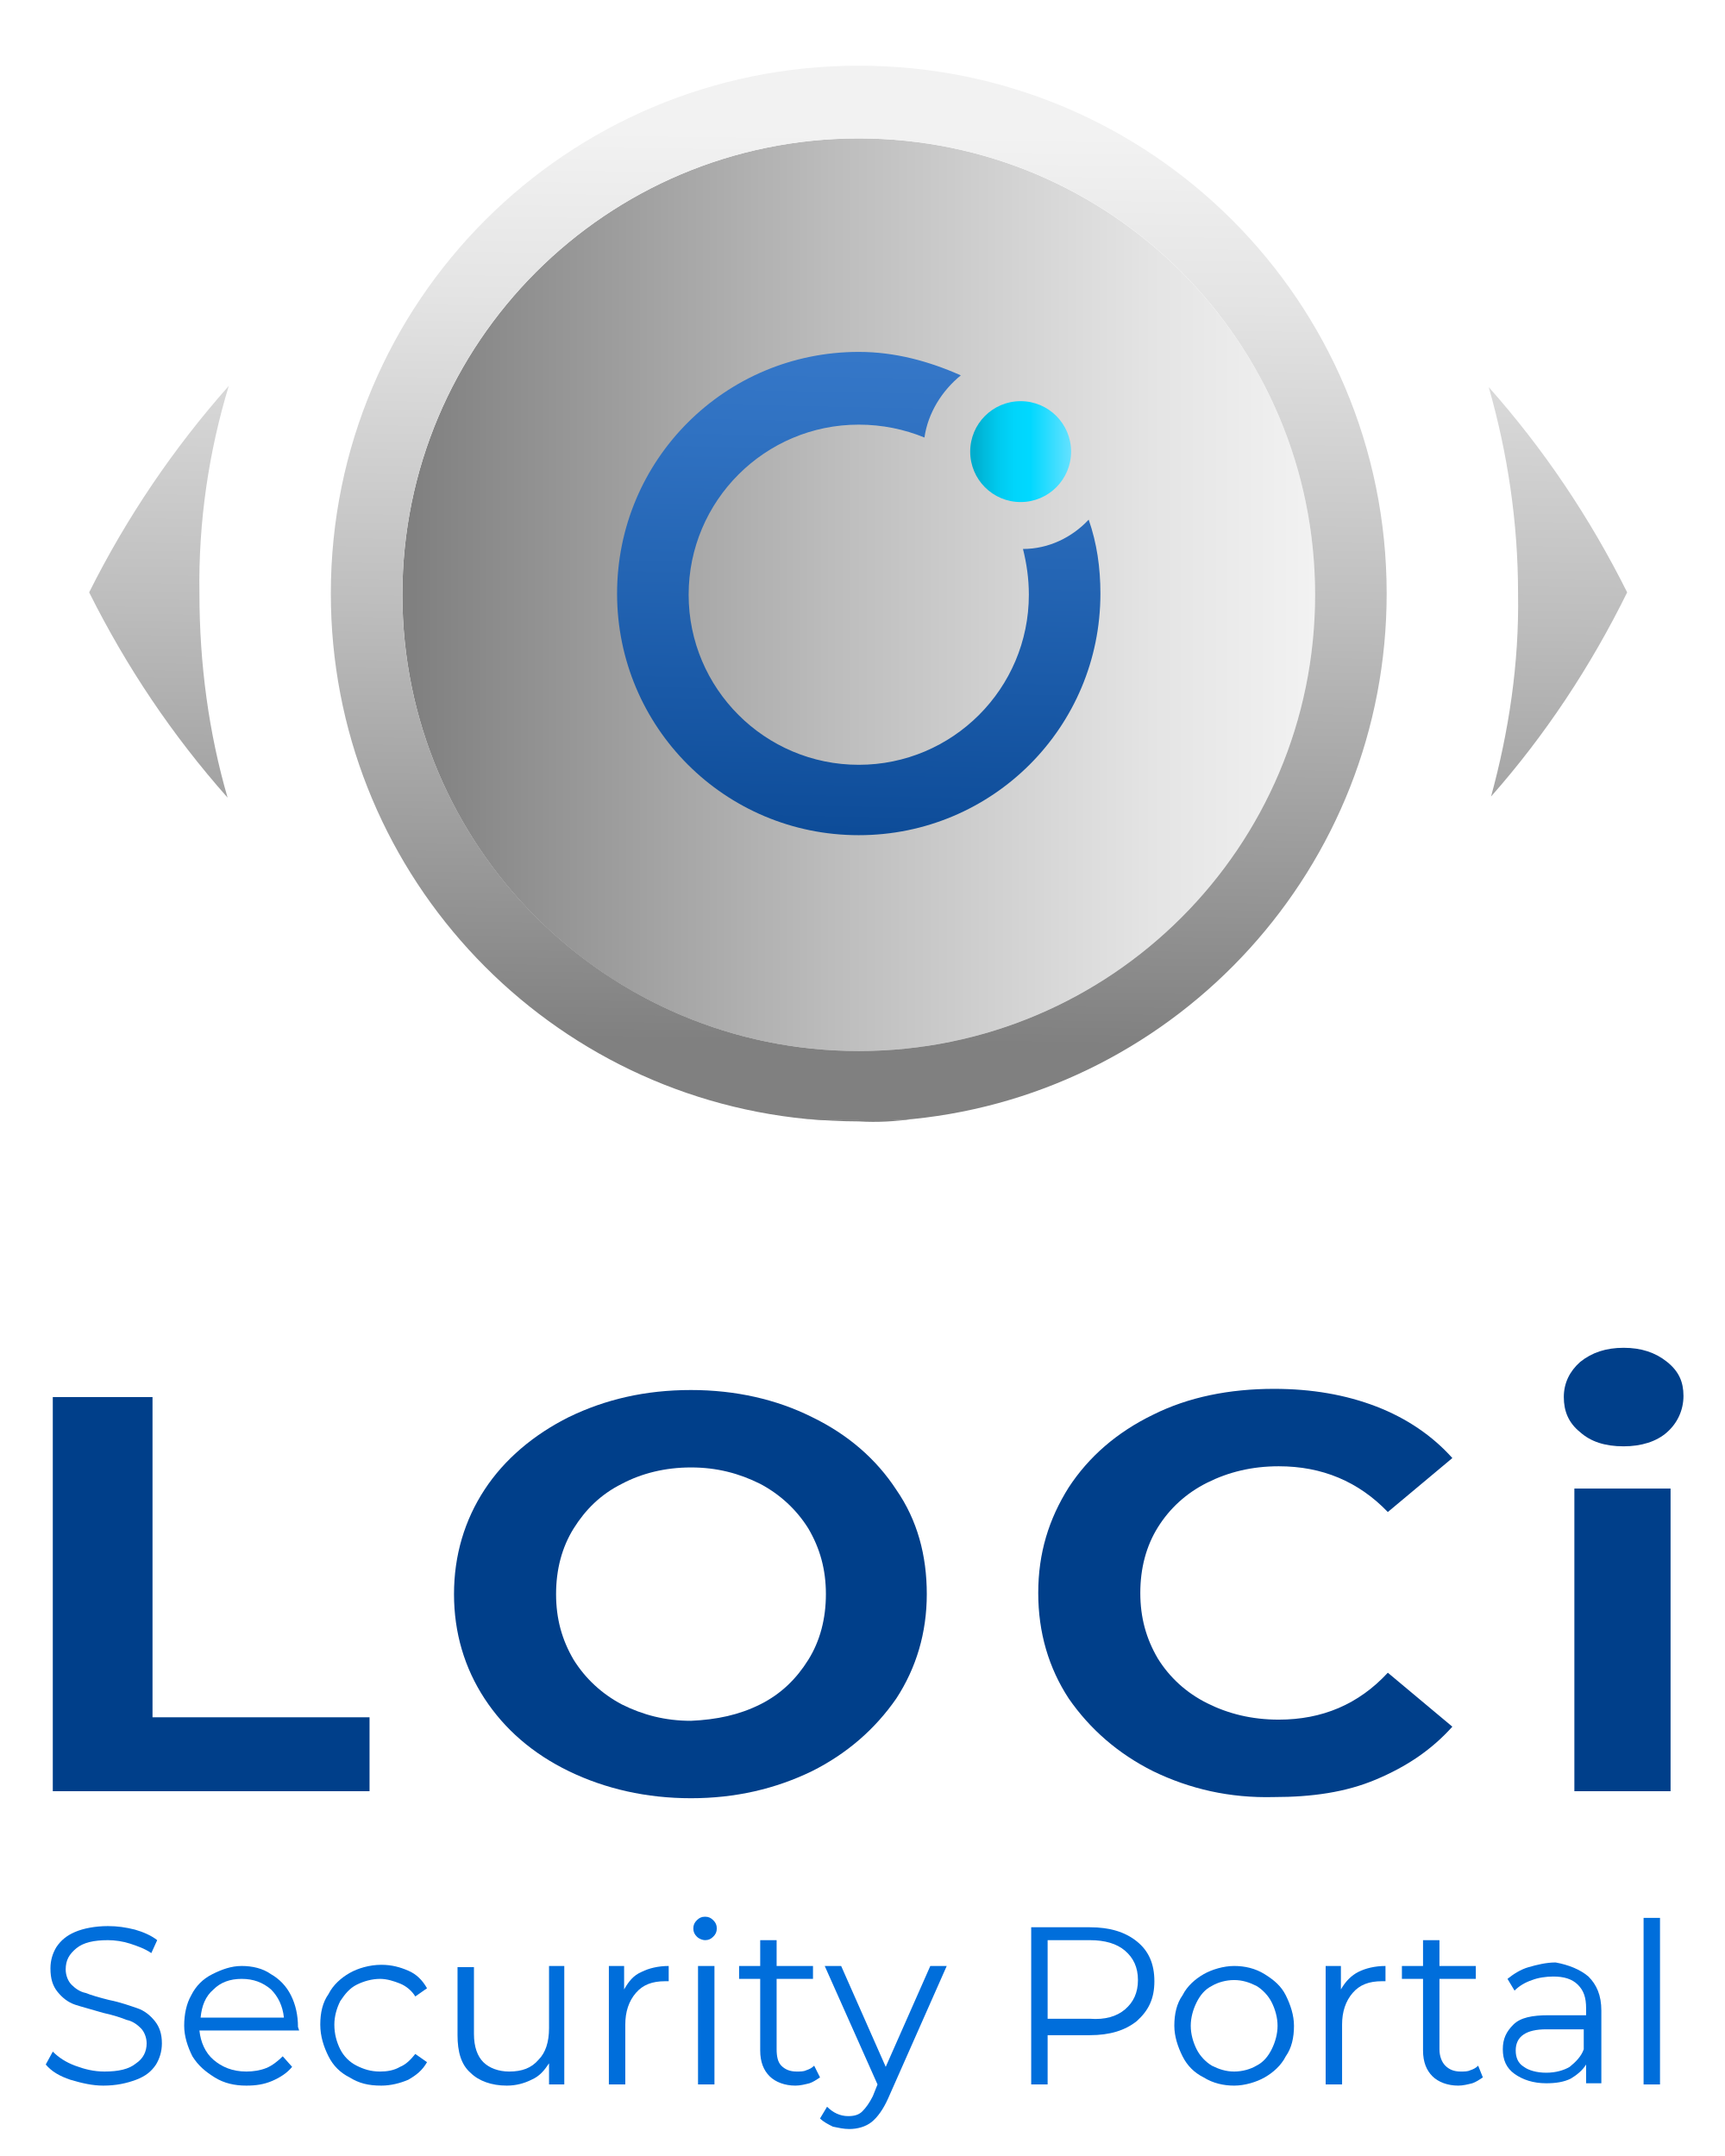
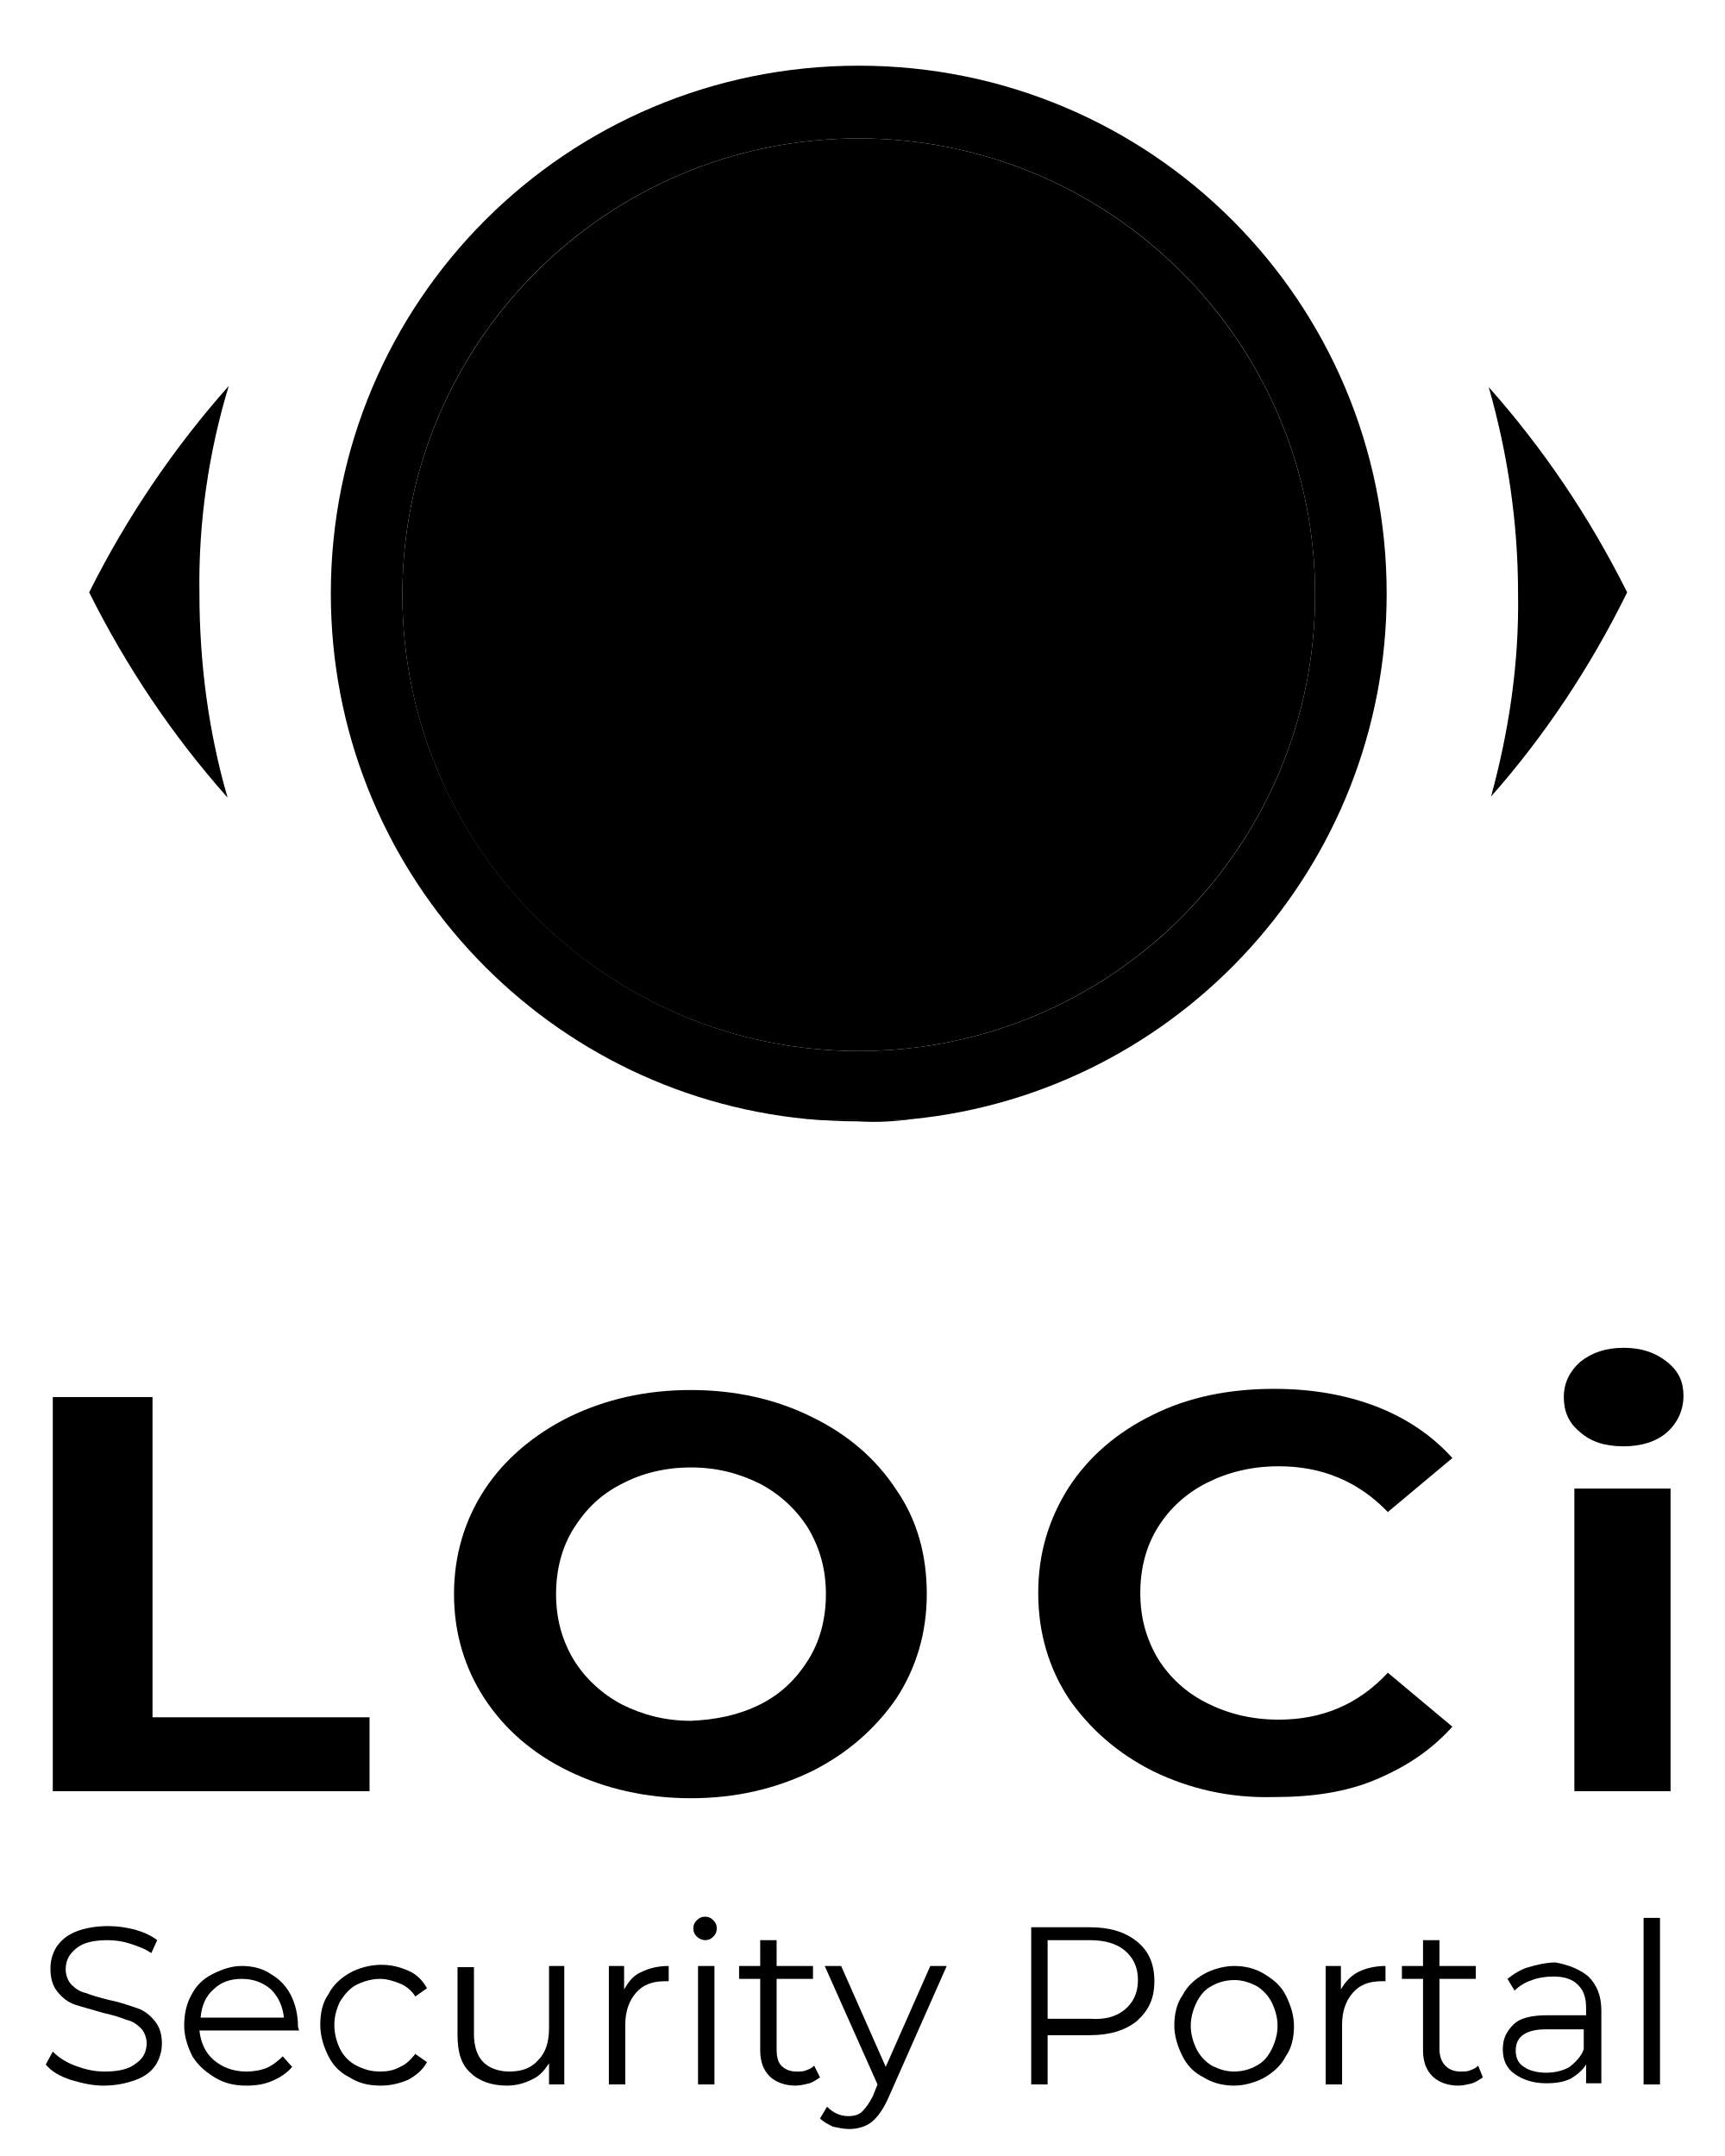
<svg xmlns="http://www.w3.org/2000/svg" version="1.1" x="0px" y="0px" viewBox="0 0 147 183.8" style="enable-background:new 0 0 147 183.8;" xml:space="preserve">
  <style type="text/css">
		.st1 {
			fill: url(#SVGID_1_);
		}

		.st2 {
			fill: url(#SVGID_2_);
		}

		.st3 {
			fill: url(#SVGID_3_);
		}

		.st4 {
			fill: url(#SVGID_4_);
		}

		.st7 {
			fill: url(#SVGID_7_);
		}

		.st9 {
			fill: url(#SVGID_9_);
		}

		.st10 {
			fill: url(#SVGID_10_);
		}

		.st53 {
			fill: #003F8A;
		}

		.st54 {
			fill: #006EDB;
		}
	</style>
  <g id="logo_x5F_onLight">
    <g>
      <linearGradient id="SVGID_1_" gradientUnits="userSpaceOnUse" x1="73.018" y1="85.629" x2="70.882" y2="8.039">
        <stop offset="9.497459e-03" style="stop-color:#808080" />
        <stop offset="1.153069e-02" style="stop-color:#808080" />
        <stop offset="0.478" style="stop-color:#BDBDBD" />
        <stop offset="0.821" style="stop-color:#E4E4E4" />
        <stop offset="1" style="stop-color:#F2F2F2" />
      </linearGradient>
-       <path class="st1" d="M77.8,95.4c-1.5,0.1-3.1,0.1-4.7,0.1c-1.5,0-2.9-0.1-4.4-0.1c1.5,0.1,2.9,0.2,4.5,0.2    C74.8,95.7,76.3,95.6,77.8,95.4z" />
+       <path className="st1" d="M77.8,95.4c-1.5,0.1-3.1,0.1-4.7,0.1c-1.5,0-2.9-0.1-4.4-0.1c1.5,0.1,2.9,0.2,4.5,0.2    C74.8,95.7,76.3,95.6,77.8,95.4z" />
      <linearGradient id="SVGID_2_" gradientUnits="userSpaceOnUse" x1="34.306" y1="50.662" x2="112.102" y2="50.662">
        <stop offset="9.497459e-03" style="stop-color:#808080" />
        <stop offset="1.153069e-02" style="stop-color:#808080" />
        <stop offset="0.478" style="stop-color:#BDBDBD" />
        <stop offset="0.821" style="stop-color:#E4E4E4" />
        <stop offset="1" style="stop-color:#F2F2F2" />
      </linearGradient>
-       <circle class="st2" cx="73.2" cy="50.7" r="38.9" />
+       <circle className="st2" cx="73.2" cy="50.7" r="38.9" />
      <linearGradient id="SVGID_3_" gradientUnits="userSpaceOnUse" x1="13.094" y1="88.944" x2="14.086" y2="10.523">
        <stop offset="9.497459e-03" style="stop-color:#808080" />
        <stop offset="1.153069e-02" style="stop-color:#808080" />
        <stop offset="0.478" style="stop-color:#BDBDBD" />
        <stop offset="0.821" style="stop-color:#E4E4E4" />
        <stop offset="1" style="stop-color:#F2F2F2" />
      </linearGradient>
-       <path class="st3" d="M19.5,32.9c-4.7,5.3-8.7,11.2-11.9,17.6c3.2,6.4,7.1,12.2,11.8,17.5c-1.6-5.5-2.4-11.4-2.4-17.4    C16.9,44.5,17.8,38.5,19.5,32.9z" />
+       <path className="st3" d="M19.5,32.9c-4.7,5.3-8.7,11.2-11.9,17.6c3.2,6.4,7.1,12.2,11.8,17.5c-1.6-5.5-2.4-11.4-2.4-17.4    C16.9,44.5,17.8,38.5,19.5,32.9z" />
      <linearGradient id="SVGID_4_" gradientUnits="userSpaceOnUse" x1="132.242" y1="90.629" x2="133.234" y2="12.209">
        <stop offset="9.497459e-03" style="stop-color:#808080" />
        <stop offset="1.153069e-02" style="stop-color:#808080" />
        <stop offset="0.478" style="stop-color:#BDBDBD" />
        <stop offset="0.821" style="stop-color:#E4E4E4" />
        <stop offset="1" style="stop-color:#F2F2F2" />
      </linearGradient>
-       <path class="st4" d="M127.1,67.9c4.6-5.2,8.5-11.1,11.6-17.4c-3.2-6.4-7.1-12.2-11.8-17.5c1.6,5.6,2.5,11.5,2.5,17.6    C129.5,56.6,128.6,62.4,127.1,67.9z" />
+       <path className="st4" d="M127.1,67.9c4.6-5.2,8.5-11.1,11.6-17.4c-3.2-6.4-7.1-12.2-11.8-17.5c1.6,5.6,2.5,11.5,2.5,17.6    C129.5,56.6,128.6,62.4,127.1,67.9z" />
      <linearGradient id="SVGID_7_" gradientUnits="userSpaceOnUse" x1="72.709" y1="89.787" x2="73.702" y2="11.367">
        <stop offset="9.497459e-03" style="stop-color:#808080" />
        <stop offset="1.153069e-02" style="stop-color:#808080" />
        <stop offset="0.478" style="stop-color:#BDBDBD" />
        <stop offset="0.821" style="stop-color:#E4E4E4" />
        <stop offset="1" style="stop-color:#F2F2F2" />
      </linearGradient>
-       <path class="st7" d="M77.8,95.4c22.7-2.3,40.4-21.5,40.4-44.8c0-24.9-20.1-45-45-45c-24.9,0-45,20.1-45,45    C28.2,74,46,93.2,68.8,95.4c1.5,0.1,2.9,0.1,4.4,0.1C74.7,95.6,76.3,95.5,77.8,95.4z M34.3,50.7c0-21.5,17.4-38.9,38.9-38.9    c21.5,0,38.9,17.4,38.9,38.9c0,21.5-17.4,38.9-38.9,38.9C51.7,89.6,34.3,72.1,34.3,50.7z" />
+       <path className="st7" d="M77.8,95.4c22.7-2.3,40.4-21.5,40.4-44.8c0-24.9-20.1-45-45-45c-24.9,0-45,20.1-45,45    C28.2,74,46,93.2,68.8,95.4c1.5,0.1,2.9,0.1,4.4,0.1C74.7,95.6,76.3,95.5,77.8,95.4z M34.3,50.7c0-21.5,17.4-38.9,38.9-38.9    c21.5,0,38.9,17.4,38.9,38.9c0,21.5-17.4,38.9-38.9,38.9C51.7,89.6,34.3,72.1,34.3,50.7z" />
    </g>
    <g>
      <linearGradient id="SVGID_9_" gradientUnits="userSpaceOnUse" x1="72.558" y1="82.461" x2="73.799" y2="21.412">
        <stop offset="9.497460e-03" style="stop-color:#003F8A" />
        <stop offset="0.217" style="stop-color:#0F4E9B" />
        <stop offset="0.73" style="stop-color:#2F71C1" />
        <stop offset="1" style="stop-color:#3C7ED0" />
      </linearGradient>
-       <path class="st9" d="M87.2,46.8c0.3,1.2,0.5,2.5,0.5,3.9c0,8-6.5,14.5-14.5,14.5s-14.5-6.5-14.5-14.5s6.5-14.5,14.5-14.5    c2,0,3.9,0.4,5.6,1.1c0.3-2.1,1.5-4,3.1-5.3c-2.7-1.2-5.6-2-8.7-2c-11.4,0-20.6,9.2-20.6,20.6s9.2,20.6,20.6,20.6    c11.4,0,20.6-9.2,20.6-20.6c0-2.2-0.3-4.3-1-6.3C91.4,45.8,89.4,46.8,87.2,46.8z" />
+       <path className="st9" d="M87.2,46.8c0.3,1.2,0.5,2.5,0.5,3.9c0,8-6.5,14.5-14.5,14.5s-14.5-6.5-14.5-14.5s6.5-14.5,14.5-14.5    c2,0,3.9,0.4,5.6,1.1c0.3-2.1,1.5-4,3.1-5.3c-2.7-1.2-5.6-2-8.7-2c-11.4,0-20.6,9.2-20.6,20.6s9.2,20.6,20.6,20.6    c11.4,0,20.6-9.2,20.6-20.6c0-2.2-0.3-4.3-1-6.3C91.4,45.8,89.4,46.8,87.2,46.8z" />
      <linearGradient id="SVGID_10_" gradientUnits="userSpaceOnUse" x1="82.738" y1="38.547" x2="91.252" y2="38.547">
        <stop offset="4.664910e-02" style="stop-color:#00AECE" />
        <stop offset="0.124" style="stop-color:#00B9DB" />
        <stop offset="0.281" style="stop-color:#00CAEF" />
        <stop offset="0.438" style="stop-color:#00D5FB" />
        <stop offset="0.596" style="stop-color:#00D8FF" />
        <stop offset="0.996" style="stop-color:#62E1FF" />
      </linearGradient>
-       <circle class="st10" cx="87" cy="38.5" r="4.3" />
+       <circle className="st10" cx="87" cy="38.5" r="4.3" />
    </g>
    <g>
-       <path class="st53" d="M4.5,119.1H13v27.3h18.5v6.3H4.5V119.1z" />
-       <path class="st53" d="M48.5,151c-3.1-1.5-5.5-3.6-7.2-6.2c-1.7-2.6-2.6-5.6-2.6-8.9s0.9-6.3,2.6-8.9c1.7-2.6,4.2-4.7,7.2-6.2    c3.1-1.5,6.5-2.3,10.4-2.3c3.8,0,7.3,0.8,10.3,2.3c3.1,1.5,5.5,3.6,7.2,6.2c1.8,2.6,2.6,5.6,2.6,8.9s-0.9,6.3-2.6,8.9    c-1.8,2.6-4.2,4.7-7.2,6.2c-3.1,1.5-6.5,2.3-10.3,2.3C55.1,153.3,51.6,152.5,48.5,151z M64.8,145.3c1.8-0.9,3.1-2.2,4.1-3.8    c1-1.6,1.5-3.5,1.5-5.6s-0.5-3.9-1.5-5.6c-1-1.6-2.4-2.9-4.1-3.8c-1.8-0.9-3.7-1.4-5.9-1.4c-2.2,0-4.2,0.5-5.9,1.4    c-1.8,0.9-3.1,2.2-4.1,3.8c-1,1.6-1.5,3.5-1.5,5.6s0.5,3.9,1.5,5.6c1,1.6,2.4,2.9,4.1,3.8c1.8,0.9,3.7,1.4,5.9,1.4    C61.1,146.6,63,146.2,64.8,145.3z" />
-       <path class="st53" d="M98.3,151c-3-1.5-5.4-3.6-7.2-6.2c-1.7-2.6-2.6-5.6-2.6-9s0.9-6.3,2.6-9c1.7-2.6,4.1-4.7,7.2-6.2    c3-1.5,6.5-2.2,10.3-2.2c3.2,0,6.1,0.5,8.7,1.5c2.6,1,4.8,2.5,6.5,4.4l-5.5,4.6c-2.5-2.6-5.6-3.9-9.3-3.9c-2.3,0-4.3,0.5-6.1,1.4    s-3.2,2.2-4.2,3.8c-1,1.6-1.5,3.5-1.5,5.6s0.5,3.9,1.5,5.6c1,1.6,2.4,2.9,4.2,3.8s3.8,1.4,6.1,1.4c3.7,0,6.8-1.3,9.3-4l5.5,4.6    c-1.8,2-3.9,3.4-6.5,4.5s-5.5,1.5-8.7,1.5C104.8,153.3,101.4,152.5,98.3,151z" />
-       <path class="st53" d="M134.7,122.1c-1-0.8-1.4-1.8-1.4-3c0-1.2,0.5-2.2,1.4-3c1-0.8,2.2-1.2,3.7-1.2c1.5,0,2.7,0.4,3.7,1.2    s1.4,1.7,1.4,2.9c0,1.2-0.5,2.3-1.4,3.1s-2.2,1.2-3.7,1.2C136.8,123.3,135.6,122.9,134.7,122.1z M134.2,126.9h8.2v25.8h-8.2V126.9    z" />
+       <path className="st53" d="M4.5,119.1H13v27.3h18.5v6.3H4.5V119.1z" />
+       <path className="st53" d="M48.5,151c-3.1-1.5-5.5-3.6-7.2-6.2c-1.7-2.6-2.6-5.6-2.6-8.9s0.9-6.3,2.6-8.9c1.7-2.6,4.2-4.7,7.2-6.2    c3.1-1.5,6.5-2.3,10.4-2.3c3.8,0,7.3,0.8,10.3,2.3c3.1,1.5,5.5,3.6,7.2,6.2c1.8,2.6,2.6,5.6,2.6,8.9s-0.9,6.3-2.6,8.9    c-1.8,2.6-4.2,4.7-7.2,6.2c-3.1,1.5-6.5,2.3-10.3,2.3C55.1,153.3,51.6,152.5,48.5,151z M64.8,145.3c1.8-0.9,3.1-2.2,4.1-3.8    c1-1.6,1.5-3.5,1.5-5.6s-0.5-3.9-1.5-5.6c-1-1.6-2.4-2.9-4.1-3.8c-1.8-0.9-3.7-1.4-5.9-1.4c-2.2,0-4.2,0.5-5.9,1.4    c-1.8,0.9-3.1,2.2-4.1,3.8c-1,1.6-1.5,3.5-1.5,5.6s0.5,3.9,1.5,5.6c1,1.6,2.4,2.9,4.1,3.8c1.8,0.9,3.7,1.4,5.9,1.4    C61.1,146.6,63,146.2,64.8,145.3z" />
+       <path className="st53" d="M98.3,151c-3-1.5-5.4-3.6-7.2-6.2c-1.7-2.6-2.6-5.6-2.6-9s0.9-6.3,2.6-9c1.7-2.6,4.1-4.7,7.2-6.2    c3-1.5,6.5-2.2,10.3-2.2c3.2,0,6.1,0.5,8.7,1.5c2.6,1,4.8,2.5,6.5,4.4l-5.5,4.6c-2.5-2.6-5.6-3.9-9.3-3.9c-2.3,0-4.3,0.5-6.1,1.4    s-3.2,2.2-4.2,3.8c-1,1.6-1.5,3.5-1.5,5.6s0.5,3.9,1.5,5.6c1,1.6,2.4,2.9,4.2,3.8s3.8,1.4,6.1,1.4c3.7,0,6.8-1.3,9.3-4l5.5,4.6    c-1.8,2-3.9,3.4-6.5,4.5s-5.5,1.5-8.7,1.5C104.8,153.3,101.4,152.5,98.3,151z" />
+       <path className="st53" d="M134.7,122.1c-1-0.8-1.4-1.8-1.4-3c0-1.2,0.5-2.2,1.4-3c1-0.8,2.2-1.2,3.7-1.2c1.5,0,2.7,0.4,3.7,1.2    s1.4,1.7,1.4,2.9c0,1.2-0.5,2.3-1.4,3.1s-2.2,1.2-3.7,1.2C136.8,123.3,135.6,122.9,134.7,122.1z M134.2,126.9h8.2v25.8h-8.2V126.9    z" />
    </g>
    <g>
-       <path class="st54" d="M6,177.3c-0.9-0.3-1.6-0.7-2.1-1.3l0.6-1.1c0.5,0.5,1.1,0.9,1.9,1.2c0.8,0.3,1.6,0.5,2.5,0.5    c1.2,0,2.1-0.2,2.7-0.7c0.6-0.4,0.9-1,0.9-1.7c0-0.5-0.2-1-0.5-1.3c-0.3-0.3-0.7-0.6-1.2-0.7c-0.5-0.2-1.1-0.4-2-0.6    c-1-0.3-1.8-0.5-2.4-0.7c-0.6-0.2-1.1-0.6-1.5-1.1c-0.4-0.5-0.6-1.1-0.6-2c0-0.7,0.2-1.3,0.5-1.8c0.4-0.6,0.9-1,1.6-1.3    c0.7-0.3,1.7-0.5,2.8-0.5c0.8,0,1.5,0.1,2.3,0.3c0.7,0.2,1.4,0.5,1.9,0.9l-0.5,1.1c-0.6-0.4-1.2-0.6-1.8-0.8    c-0.6-0.2-1.3-0.3-1.9-0.3c-1.2,0-2.1,0.2-2.7,0.7c-0.6,0.5-0.9,1-0.9,1.8c0,0.5,0.2,1,0.5,1.3c0.3,0.3,0.7,0.6,1.2,0.7    c0.5,0.2,1.2,0.4,2,0.6c1,0.2,1.8,0.5,2.4,0.7c0.6,0.2,1.1,0.6,1.5,1.1c0.4,0.5,0.6,1.1,0.6,1.9c0,0.7-0.2,1.3-0.5,1.8    c-0.4,0.6-0.9,1-1.7,1.3c-0.8,0.3-1.7,0.5-2.8,0.5C7.9,177.8,7,177.6,6,177.3z" />
-       <path class="st54" d="M25.5,173.1H17c0.1,1,0.5,1.9,1.2,2.5s1.6,1,2.8,1c0.6,0,1.2-0.1,1.7-0.3c0.5-0.2,1-0.6,1.4-1l0.8,0.9    c-0.4,0.5-1,0.9-1.7,1.2c-0.7,0.3-1.4,0.4-2.2,0.4c-1,0-1.9-0.2-2.7-0.7s-1.4-1-1.9-1.8c-0.4-0.8-0.7-1.7-0.7-2.6    c0-1,0.2-1.9,0.6-2.6c0.4-0.8,1-1.4,1.8-1.8s1.6-0.7,2.5-0.7s1.8,0.2,2.5,0.7c0.7,0.4,1.3,1,1.7,1.8c0.4,0.8,0.6,1.7,0.6,2.7    L25.5,173.1z M18.2,169.6c-0.7,0.6-1,1.4-1.1,2.4h7.1c-0.1-1-0.5-1.8-1.1-2.4c-0.7-0.6-1.5-0.9-2.5-0.9    C19.6,168.7,18.8,169,18.2,169.6z" />
-       <path class="st54" d="M29.8,177.1c-0.8-0.4-1.4-1-1.8-1.8s-0.7-1.7-0.7-2.7c0-1,0.2-1.9,0.7-2.6c0.4-0.8,1.1-1.4,1.8-1.8    s1.7-0.7,2.7-0.7c0.9,0,1.6,0.2,2.3,0.5s1.2,0.8,1.6,1.5l-1,0.7c-0.3-0.5-0.8-0.9-1.3-1.1c-0.5-0.2-1.1-0.4-1.7-0.4    c-0.7,0-1.4,0.2-2,0.5c-0.6,0.3-1,0.8-1.4,1.4c-0.3,0.6-0.5,1.3-0.5,2c0,0.8,0.2,1.5,0.5,2.1c0.3,0.6,0.8,1.1,1.4,1.4    c0.6,0.3,1.2,0.5,2,0.5c0.6,0,1.2-0.1,1.7-0.4c0.5-0.2,0.9-0.6,1.3-1.1l1,0.7c-0.4,0.7-0.9,1.1-1.6,1.5c-0.7,0.3-1.5,0.5-2.3,0.5    C31.4,177.8,30.6,177.6,29.8,177.1z" />
-       <path class="st54" d="M48.1,167.6v10.1h-1.3v-1.8c-0.4,0.6-0.8,1.1-1.5,1.4c-0.6,0.3-1.3,0.5-2.1,0.5c-1.3,0-2.4-0.4-3.1-1.1    c-0.8-0.7-1.1-1.8-1.1-3.2v-5.8h1.4v5.7c0,1.1,0.3,1.9,0.8,2.4c0.5,0.5,1.3,0.8,2.2,0.8c1.1,0,1.9-0.3,2.5-1    c0.6-0.6,0.9-1.5,0.9-2.7v-5.3H48.1z" />
-       <path class="st54" d="M54.7,168.1c0.6-0.3,1.4-0.5,2.3-0.5v1.3l-0.3,0c-1.1,0-1.9,0.3-2.5,1c-0.6,0.7-0.9,1.6-0.9,2.7v5.1h-1.4    v-10.1h1.3v2C53.6,168.9,54,168.4,54.7,168.1z" />
-       <path class="st54" d="M59.4,165.1c-0.2-0.2-0.3-0.4-0.3-0.7c0-0.3,0.1-0.5,0.3-0.7s0.4-0.3,0.7-0.3c0.3,0,0.5,0.1,0.7,0.3    c0.2,0.2,0.3,0.4,0.3,0.7c0,0.3-0.1,0.5-0.3,0.7c-0.2,0.2-0.4,0.3-0.7,0.3C59.9,165.4,59.6,165.3,59.4,165.1z M59.5,167.6h1.4    v10.1h-1.4V167.6z" />
-       <path class="st54" d="M69.9,177.1c-0.3,0.2-0.6,0.4-0.9,0.5c-0.4,0.1-0.8,0.2-1.2,0.2c-0.9,0-1.7-0.3-2.2-0.8    c-0.5-0.5-0.8-1.2-0.8-2.2v-6.1H63v-1.1h1.8v-2.2h1.4v2.2h3.1v1.1h-3.1v6c0,0.6,0.1,1.1,0.4,1.4c0.3,0.3,0.7,0.5,1.3,0.5    c0.3,0,0.6,0,0.8-0.1c0.3-0.1,0.5-0.2,0.7-0.4L69.9,177.1z" />
-       <path class="st54" d="M80.7,167.6l-5,11.3c-0.4,0.9-0.9,1.6-1.4,2s-1.2,0.6-1.9,0.6c-0.5,0-0.9-0.1-1.4-0.2    c-0.4-0.2-0.8-0.4-1.1-0.7l0.6-1c0.5,0.5,1.1,0.8,1.8,0.8c0.5,0,0.9-0.1,1.2-0.4c0.3-0.3,0.6-0.7,0.9-1.3l0.4-1l-4.5-10.1h1.4    l3.8,8.6l3.8-8.6H80.7z" />
-       <path class="st54" d="M96.9,165.5c1,0.8,1.5,1.9,1.5,3.4s-0.5,2.5-1.5,3.4c-1,0.8-2.3,1.2-4,1.2h-3.6v4.2h-1.4v-13.4h5    C94.6,164.3,95.9,164.7,96.9,165.5z M95.9,171.3c0.7-0.6,1.1-1.4,1.1-2.5c0-1.1-0.4-1.9-1.1-2.5s-1.7-0.9-3-0.9h-3.6v6.7h3.6    C94.2,172.2,95.2,171.9,95.9,171.3z" />
-       <path class="st54" d="M102.6,177.1c-0.8-0.4-1.4-1-1.8-1.8c-0.4-0.8-0.7-1.7-0.7-2.6c0-1,0.2-1.9,0.7-2.6c0.4-0.8,1.1-1.4,1.8-1.8    s1.7-0.7,2.6-0.7s1.8,0.2,2.6,0.7s1.4,1,1.8,1.8c0.4,0.8,0.7,1.7,0.7,2.6c0,1-0.2,1.9-0.7,2.6c-0.4,0.8-1.1,1.4-1.8,1.8    s-1.7,0.7-2.6,0.7S103.4,177.6,102.6,177.1z M107.1,176.1c0.6-0.3,1-0.8,1.3-1.4s0.5-1.3,0.5-2s-0.2-1.4-0.5-2    c-0.3-0.6-0.8-1.1-1.3-1.4c-0.6-0.3-1.2-0.5-1.9-0.5s-1.4,0.2-1.9,0.5c-0.6,0.3-1,0.8-1.3,1.4c-0.3,0.6-0.5,1.3-0.5,2    s0.2,1.4,0.5,2c0.3,0.6,0.8,1.1,1.3,1.4c0.6,0.3,1.2,0.5,1.9,0.5S106.6,176.4,107.1,176.1z" />
-       <path class="st54" d="M115.8,168.1c0.6-0.3,1.4-0.5,2.3-0.5v1.3l-0.3,0c-1.1,0-1.9,0.3-2.5,1c-0.6,0.7-0.9,1.6-0.9,2.7v5.1h-1.4    v-10.1h1.3v2C114.7,168.9,115.2,168.4,115.8,168.1z" />
-       <path class="st54" d="M126.4,177.1c-0.3,0.2-0.6,0.4-0.9,0.5c-0.4,0.1-0.8,0.2-1.2,0.2c-0.9,0-1.7-0.3-2.2-0.8    c-0.5-0.5-0.8-1.2-0.8-2.2v-6.1h-1.8v-1.1h1.8v-2.2h1.4v2.2h3.1v1.1h-3.1v6c0,0.6,0.2,1.1,0.5,1.4s0.7,0.5,1.3,0.5    c0.3,0,0.6,0,0.8-0.1c0.3-0.1,0.5-0.2,0.7-0.4L126.4,177.1z" />
-       <path class="st54" d="M135.4,168.5c0.7,0.7,1.1,1.6,1.1,2.9v6.2h-1.3v-1.6c-0.3,0.5-0.8,0.9-1.3,1.2c-0.6,0.3-1.3,0.4-2.1,0.4    c-1.1,0-2-0.3-2.7-0.8c-0.7-0.5-1-1.2-1-2.1c0-0.9,0.3-1.5,0.9-2.1s1.6-0.8,3-0.8h3.2v-0.6c0-0.9-0.2-1.5-0.7-2    c-0.5-0.5-1.2-0.7-2.1-0.7c-0.6,0-1.3,0.1-1.8,0.3c-0.6,0.2-1.1,0.5-1.5,0.9l-0.6-1c0.5-0.4,1.1-0.8,1.8-1s1.5-0.4,2.3-0.4    C133.7,167.5,134.7,167.9,135.4,168.5z M133.8,176.2c0.5-0.4,1-0.9,1.2-1.5V173h-3.2c-1.7,0-2.6,0.6-2.6,1.8    c0,0.6,0.2,1.1,0.7,1.4c0.4,0.3,1.1,0.5,1.9,0.5C132.6,176.7,133.3,176.5,133.8,176.2z" />
-       <path class="st54" d="M140.1,163.5h1.4v14.2h-1.4V163.5z" />
+       <path className="st54" d="M6,177.3c-0.9-0.3-1.6-0.7-2.1-1.3l0.6-1.1c0.5,0.5,1.1,0.9,1.9,1.2c0.8,0.3,1.6,0.5,2.5,0.5    c1.2,0,2.1-0.2,2.7-0.7c0.6-0.4,0.9-1,0.9-1.7c0-0.5-0.2-1-0.5-1.3c-0.3-0.3-0.7-0.6-1.2-0.7c-0.5-0.2-1.1-0.4-2-0.6    c-1-0.3-1.8-0.5-2.4-0.7c-0.6-0.2-1.1-0.6-1.5-1.1c-0.4-0.5-0.6-1.1-0.6-2c0-0.7,0.2-1.3,0.5-1.8c0.4-0.6,0.9-1,1.6-1.3    c0.7-0.3,1.7-0.5,2.8-0.5c0.8,0,1.5,0.1,2.3,0.3c0.7,0.2,1.4,0.5,1.9,0.9l-0.5,1.1c-0.6-0.4-1.2-0.6-1.8-0.8    c-0.6-0.2-1.3-0.3-1.9-0.3c-1.2,0-2.1,0.2-2.7,0.7c-0.6,0.5-0.9,1-0.9,1.8c0,0.5,0.2,1,0.5,1.3c0.3,0.3,0.7,0.6,1.2,0.7    c0.5,0.2,1.2,0.4,2,0.6c1,0.2,1.8,0.5,2.4,0.7c0.6,0.2,1.1,0.6,1.5,1.1c0.4,0.5,0.6,1.1,0.6,1.9c0,0.7-0.2,1.3-0.5,1.8    c-0.4,0.6-0.9,1-1.7,1.3c-0.8,0.3-1.7,0.5-2.8,0.5C7.9,177.8,7,177.6,6,177.3z" />
+       <path className="st54" d="M25.5,173.1H17c0.1,1,0.5,1.9,1.2,2.5s1.6,1,2.8,1c0.6,0,1.2-0.1,1.7-0.3c0.5-0.2,1-0.6,1.4-1l0.8,0.9    c-0.4,0.5-1,0.9-1.7,1.2c-0.7,0.3-1.4,0.4-2.2,0.4c-1,0-1.9-0.2-2.7-0.7s-1.4-1-1.9-1.8c-0.4-0.8-0.7-1.7-0.7-2.6    c0-1,0.2-1.9,0.6-2.6c0.4-0.8,1-1.4,1.8-1.8s1.6-0.7,2.5-0.7s1.8,0.2,2.5,0.7c0.7,0.4,1.3,1,1.7,1.8c0.4,0.8,0.6,1.7,0.6,2.7    L25.5,173.1z M18.2,169.6c-0.7,0.6-1,1.4-1.1,2.4h7.1c-0.1-1-0.5-1.8-1.1-2.4c-0.7-0.6-1.5-0.9-2.5-0.9    C19.6,168.7,18.8,169,18.2,169.6z" />
+       <path className="st54" d="M29.8,177.1c-0.8-0.4-1.4-1-1.8-1.8s-0.7-1.7-0.7-2.7c0-1,0.2-1.9,0.7-2.6c0.4-0.8,1.1-1.4,1.8-1.8    s1.7-0.7,2.7-0.7c0.9,0,1.6,0.2,2.3,0.5s1.2,0.8,1.6,1.5l-1,0.7c-0.3-0.5-0.8-0.9-1.3-1.1c-0.5-0.2-1.1-0.4-1.7-0.4    c-0.7,0-1.4,0.2-2,0.5c-0.6,0.3-1,0.8-1.4,1.4c-0.3,0.6-0.5,1.3-0.5,2c0,0.8,0.2,1.5,0.5,2.1c0.3,0.6,0.8,1.1,1.4,1.4    c0.6,0.3,1.2,0.5,2,0.5c0.6,0,1.2-0.1,1.7-0.4c0.5-0.2,0.9-0.6,1.3-1.1l1,0.7c-0.4,0.7-0.9,1.1-1.6,1.5c-0.7,0.3-1.5,0.5-2.3,0.5    C31.4,177.8,30.6,177.6,29.8,177.1z" />
+       <path className="st54" d="M48.1,167.6v10.1h-1.3v-1.8c-0.4,0.6-0.8,1.1-1.5,1.4c-0.6,0.3-1.3,0.5-2.1,0.5c-1.3,0-2.4-0.4-3.1-1.1    c-0.8-0.7-1.1-1.8-1.1-3.2v-5.8h1.4v5.7c0,1.1,0.3,1.9,0.8,2.4c0.5,0.5,1.3,0.8,2.2,0.8c1.1,0,1.9-0.3,2.5-1    c0.6-0.6,0.9-1.5,0.9-2.7v-5.3H48.1z" />
+       <path className="st54" d="M54.7,168.1c0.6-0.3,1.4-0.5,2.3-0.5v1.3l-0.3,0c-1.1,0-1.9,0.3-2.5,1c-0.6,0.7-0.9,1.6-0.9,2.7v5.1h-1.4    v-10.1h1.3v2C53.6,168.9,54,168.4,54.7,168.1z" />
+       <path className="st54" d="M59.4,165.1c-0.2-0.2-0.3-0.4-0.3-0.7c0-0.3,0.1-0.5,0.3-0.7s0.4-0.3,0.7-0.3c0.3,0,0.5,0.1,0.7,0.3    c0.2,0.2,0.3,0.4,0.3,0.7c0,0.3-0.1,0.5-0.3,0.7c-0.2,0.2-0.4,0.3-0.7,0.3C59.9,165.4,59.6,165.3,59.4,165.1z M59.5,167.6h1.4    v10.1h-1.4V167.6z" />
+       <path className="st54" d="M69.9,177.1c-0.3,0.2-0.6,0.4-0.9,0.5c-0.4,0.1-0.8,0.2-1.2,0.2c-0.9,0-1.7-0.3-2.2-0.8    c-0.5-0.5-0.8-1.2-0.8-2.2v-6.1H63v-1.1h1.8v-2.2h1.4v2.2h3.1v1.1h-3.1v6c0,0.6,0.1,1.1,0.4,1.4c0.3,0.3,0.7,0.5,1.3,0.5    c0.3,0,0.6,0,0.8-0.1c0.3-0.1,0.5-0.2,0.7-0.4L69.9,177.1z" />
+       <path className="st54" d="M80.7,167.6l-5,11.3c-0.4,0.9-0.9,1.6-1.4,2s-1.2,0.6-1.9,0.6c-0.5,0-0.9-0.1-1.4-0.2    c-0.4-0.2-0.8-0.4-1.1-0.7l0.6-1c0.5,0.5,1.1,0.8,1.8,0.8c0.5,0,0.9-0.1,1.2-0.4c0.3-0.3,0.6-0.7,0.9-1.3l0.4-1l-4.5-10.1h1.4    l3.8,8.6l3.8-8.6H80.7z" />
+       <path className="st54" d="M96.9,165.5c1,0.8,1.5,1.9,1.5,3.4s-0.5,2.5-1.5,3.4c-1,0.8-2.3,1.2-4,1.2h-3.6v4.2h-1.4v-13.4h5    C94.6,164.3,95.9,164.7,96.9,165.5z M95.9,171.3c0.7-0.6,1.1-1.4,1.1-2.5c0-1.1-0.4-1.9-1.1-2.5s-1.7-0.9-3-0.9h-3.6v6.7h3.6    C94.2,172.2,95.2,171.9,95.9,171.3z" />
+       <path className="st54" d="M102.6,177.1c-0.8-0.4-1.4-1-1.8-1.8c-0.4-0.8-0.7-1.7-0.7-2.6c0-1,0.2-1.9,0.7-2.6c0.4-0.8,1.1-1.4,1.8-1.8    s1.7-0.7,2.6-0.7s1.8,0.2,2.6,0.7s1.4,1,1.8,1.8c0.4,0.8,0.7,1.7,0.7,2.6c0,1-0.2,1.9-0.7,2.6c-0.4,0.8-1.1,1.4-1.8,1.8    s-1.7,0.7-2.6,0.7S103.4,177.6,102.6,177.1z M107.1,176.1c0.6-0.3,1-0.8,1.3-1.4s0.5-1.3,0.5-2s-0.2-1.4-0.5-2    c-0.3-0.6-0.8-1.1-1.3-1.4c-0.6-0.3-1.2-0.5-1.9-0.5s-1.4,0.2-1.9,0.5c-0.6,0.3-1,0.8-1.3,1.4c-0.3,0.6-0.5,1.3-0.5,2    s0.2,1.4,0.5,2c0.3,0.6,0.8,1.1,1.3,1.4c0.6,0.3,1.2,0.5,1.9,0.5S106.6,176.4,107.1,176.1z" />
+       <path className="st54" d="M115.8,168.1c0.6-0.3,1.4-0.5,2.3-0.5v1.3l-0.3,0c-1.1,0-1.9,0.3-2.5,1c-0.6,0.7-0.9,1.6-0.9,2.7v5.1h-1.4    v-10.1h1.3v2C114.7,168.9,115.2,168.4,115.8,168.1z" />
+       <path className="st54" d="M126.4,177.1c-0.3,0.2-0.6,0.4-0.9,0.5c-0.4,0.1-0.8,0.2-1.2,0.2c-0.9,0-1.7-0.3-2.2-0.8    c-0.5-0.5-0.8-1.2-0.8-2.2v-6.1h-1.8v-1.1h1.8v-2.2h1.4v2.2h3.1v1.1h-3.1v6c0,0.6,0.2,1.1,0.5,1.4s0.7,0.5,1.3,0.5    c0.3,0,0.6,0,0.8-0.1c0.3-0.1,0.5-0.2,0.7-0.4L126.4,177.1z" />
+       <path className="st54" d="M135.4,168.5c0.7,0.7,1.1,1.6,1.1,2.9v6.2h-1.3v-1.6c-0.3,0.5-0.8,0.9-1.3,1.2c-0.6,0.3-1.3,0.4-2.1,0.4    c-1.1,0-2-0.3-2.7-0.8c-0.7-0.5-1-1.2-1-2.1c0-0.9,0.3-1.5,0.9-2.1s1.6-0.8,3-0.8h3.2v-0.6c0-0.9-0.2-1.5-0.7-2    c-0.5-0.5-1.2-0.7-2.1-0.7c-0.6,0-1.3,0.1-1.8,0.3c-0.6,0.2-1.1,0.5-1.5,0.9l-0.6-1c0.5-0.4,1.1-0.8,1.8-1s1.5-0.4,2.3-0.4    C133.7,167.5,134.7,167.9,135.4,168.5z M133.8,176.2c0.5-0.4,1-0.9,1.2-1.5V173h-3.2c-1.7,0-2.6,0.6-2.6,1.8    c0,0.6,0.2,1.1,0.7,1.4c0.4,0.3,1.1,0.5,1.9,0.5C132.6,176.7,133.3,176.5,133.8,176.2z" />
+       <path className="st54" d="M140.1,163.5h1.4v14.2h-1.4V163.5z" />
    </g>
  </g>
</svg>
